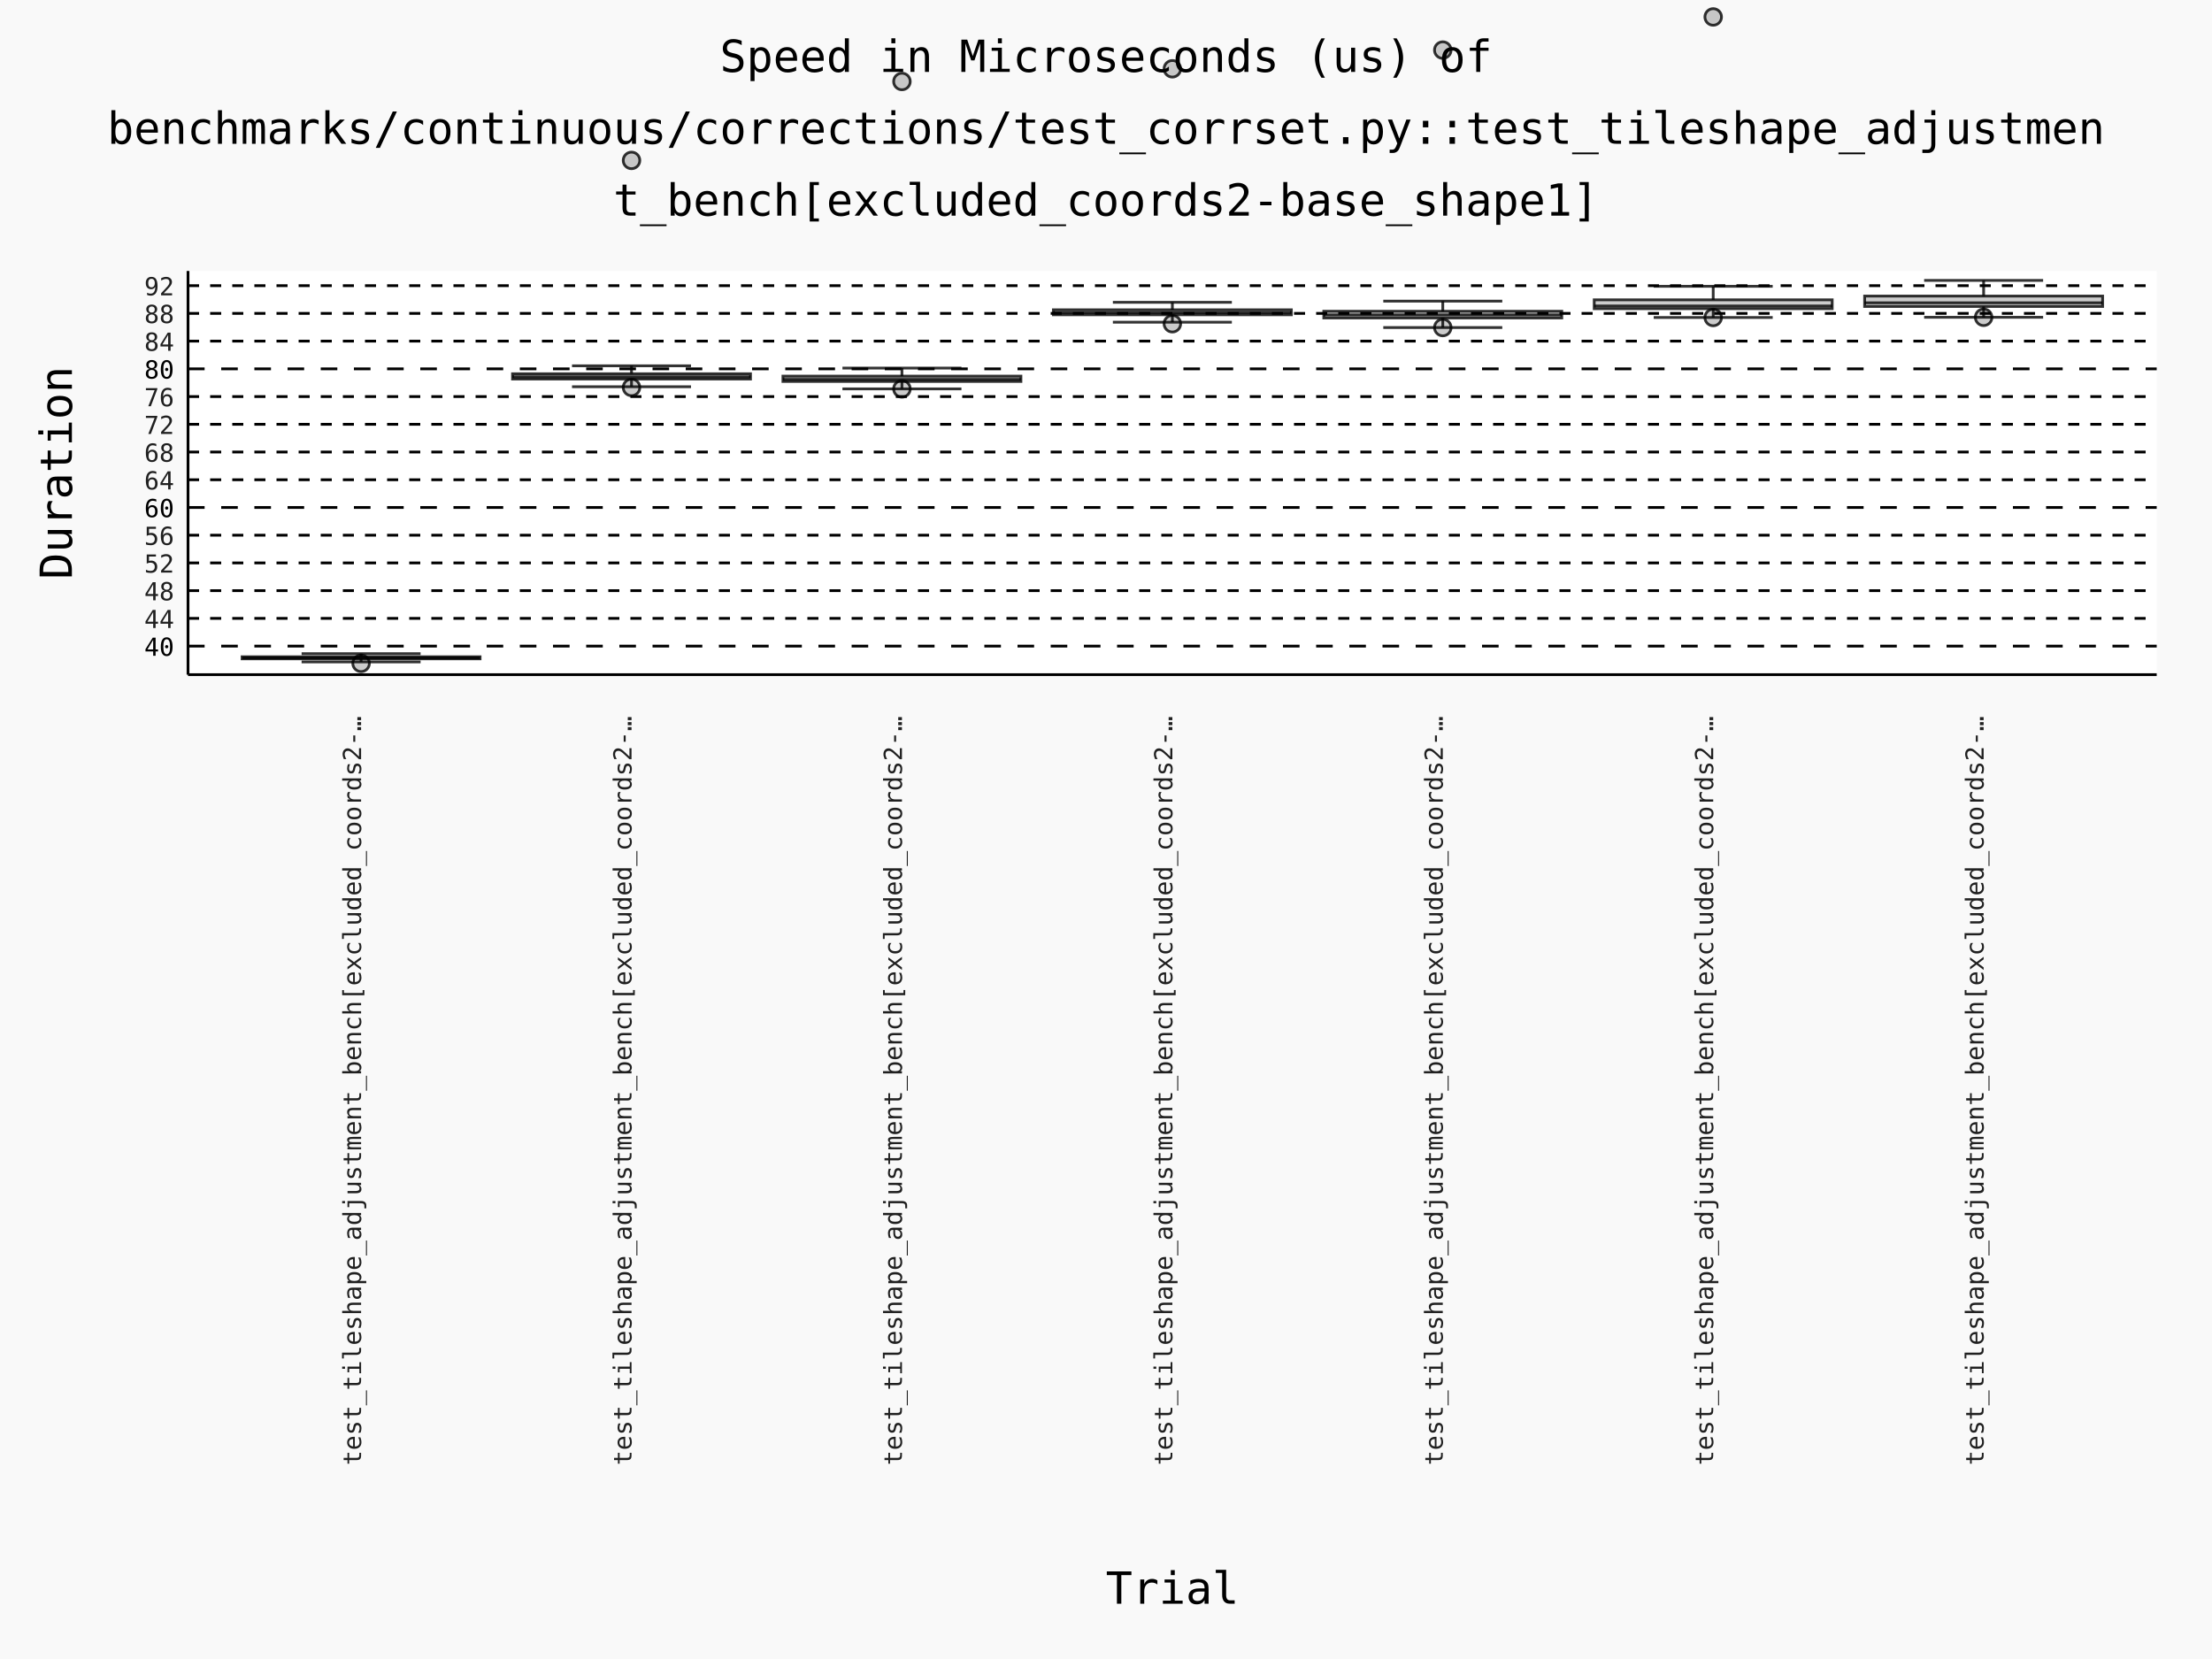
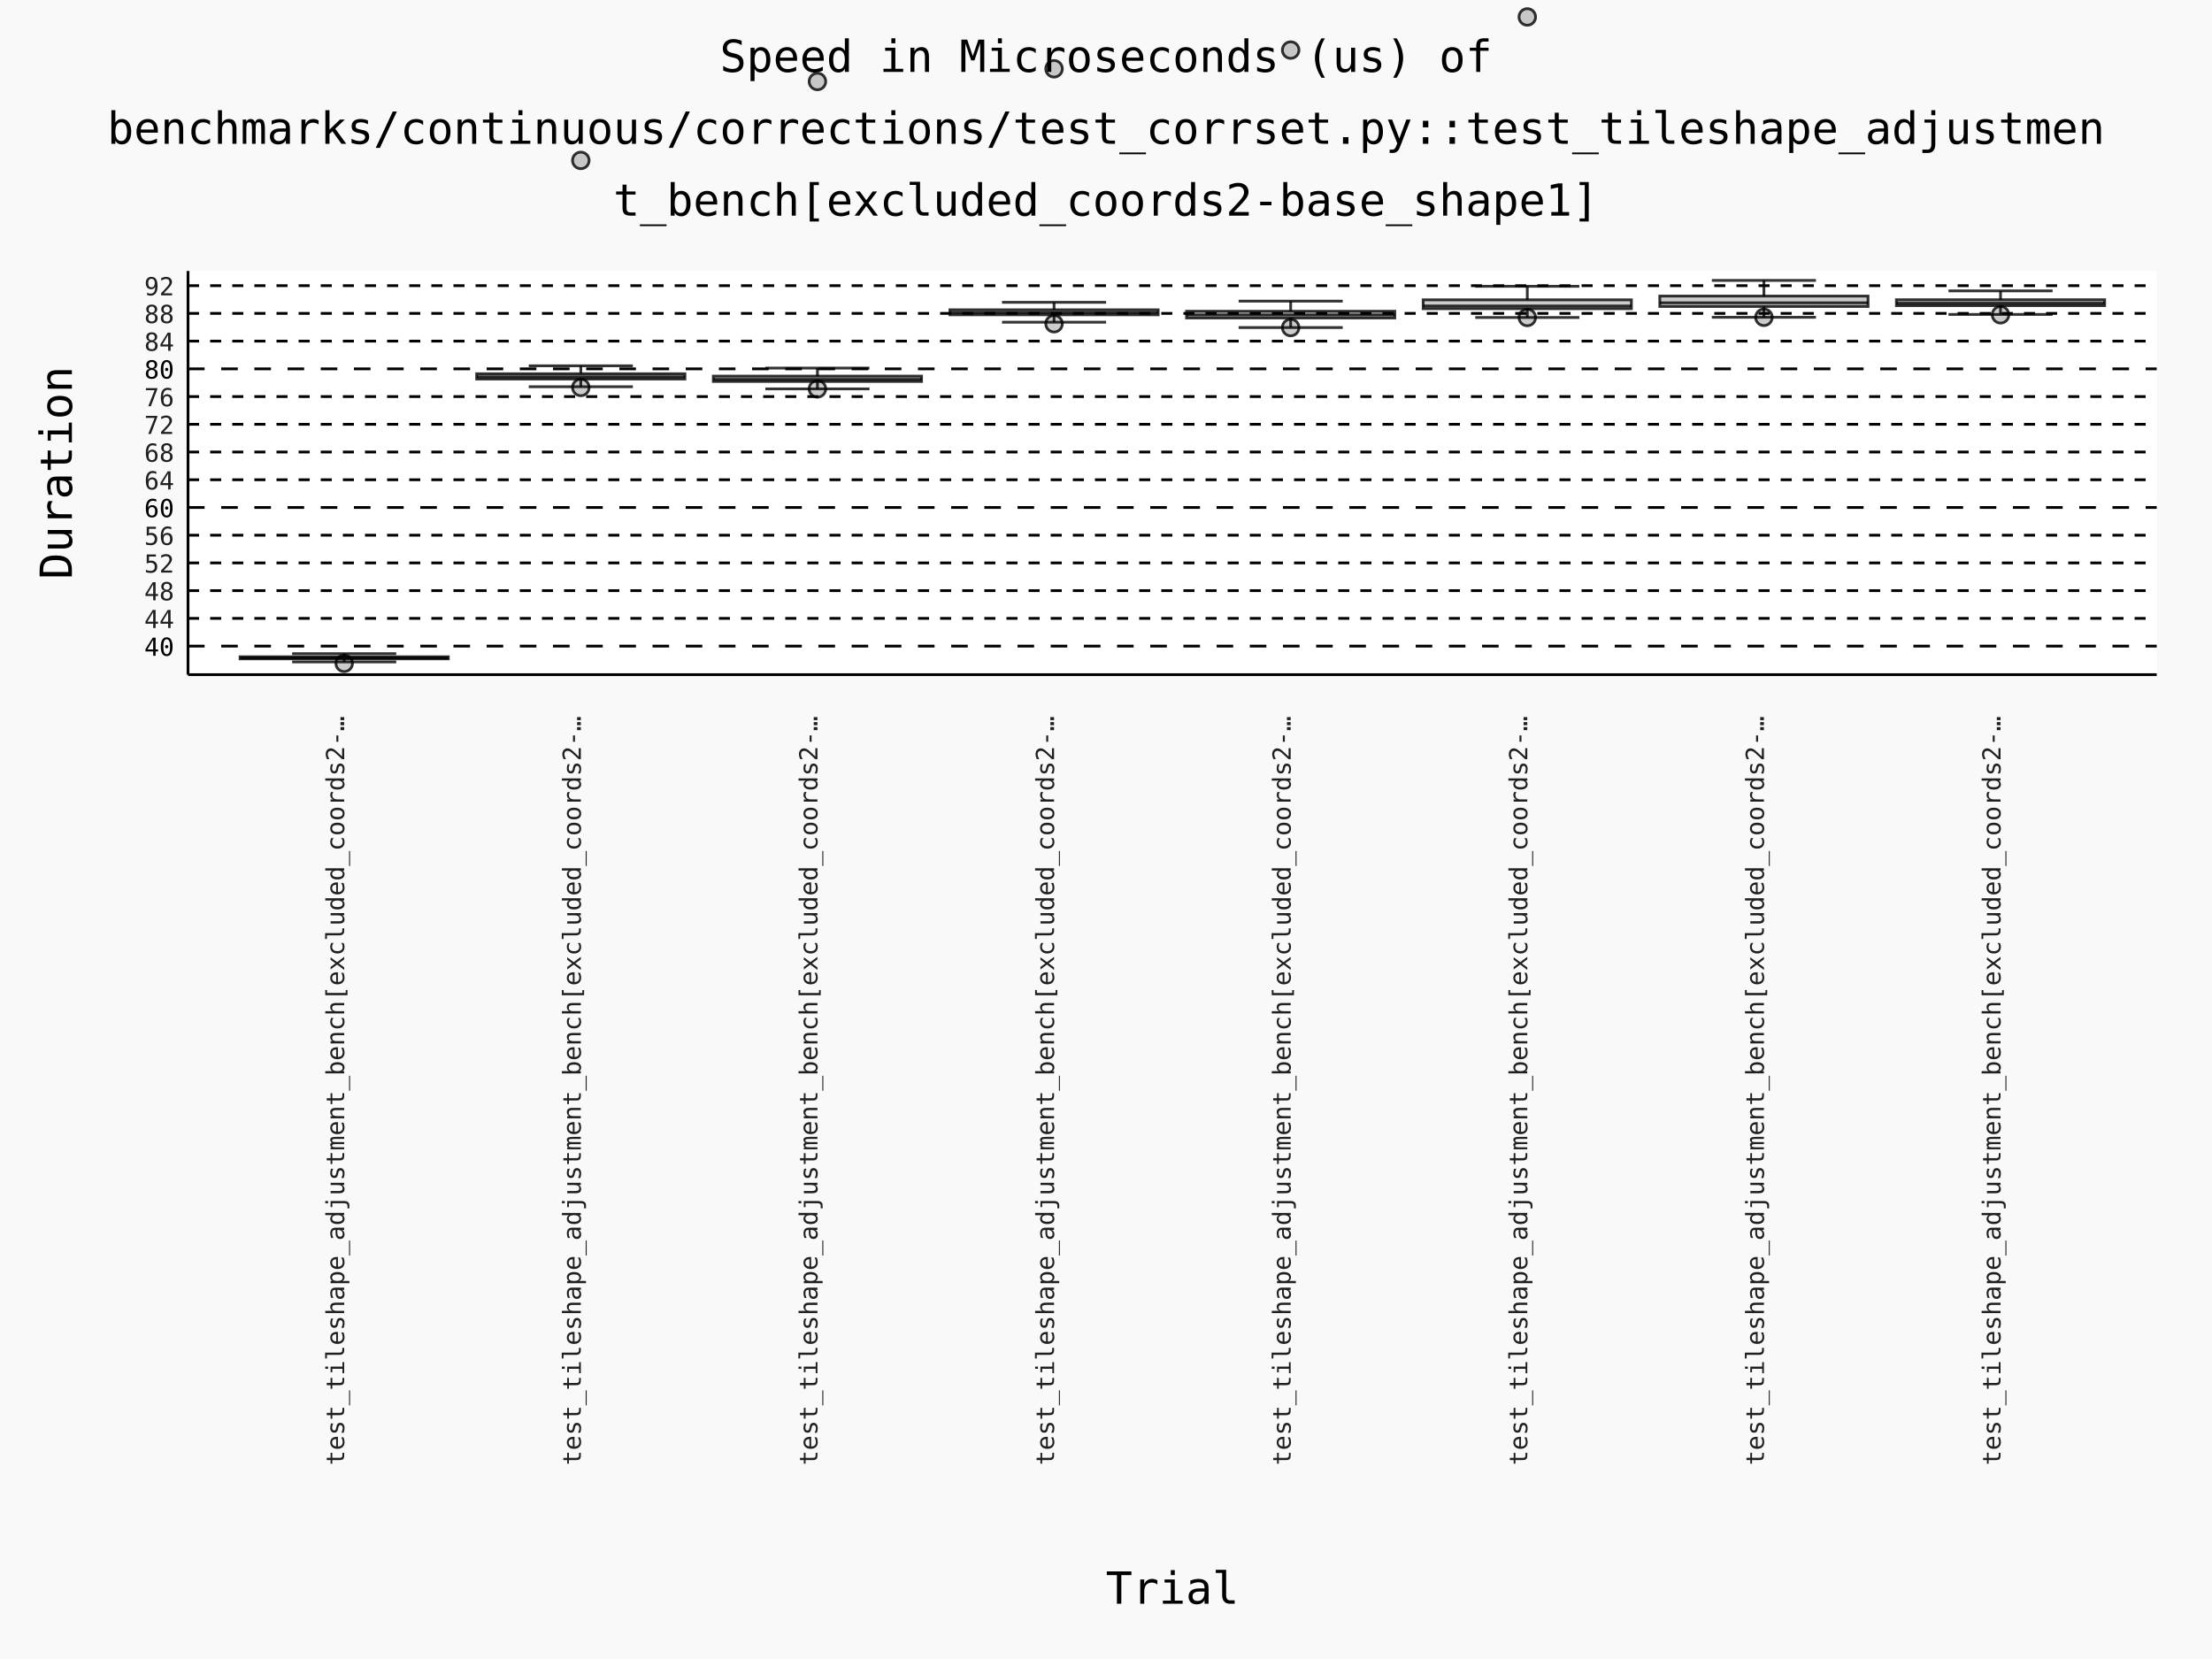
- <svg xmlns="http://www.w3.org/2000/svg" id="chart-3b371f85-c760-40ff-99dd-be6cdae62670" class="pygal-chart" viewBox="0 0 800 600">
+ <svg xmlns="http://www.w3.org/2000/svg" id="chart-1f2f9e04-9d34-432e-8320-95a75b7144f6" class="pygal-chart" viewBox="0 0 800 600">
  <defs>
-     <style type="text/css">#chart-3b371f85-c760-40ff-99dd-be6cdae62670{-webkit-user-select:none;-webkit-font-smoothing:antialiased;font-family:Consolas,"Deja Vu Sans Mono","Bitstream Vera Sans Mono","Courier New",monospace}#chart-3b371f85-c760-40ff-99dd-be6cdae62670 .title{font-family:Consolas,"Deja Vu Sans Mono","Bitstream Vera Sans Mono","Courier New",monospace;font-size:16px}#chart-3b371f85-c760-40ff-99dd-be6cdae62670 .legends .legend text{font-family:Consolas,"Deja Vu Sans Mono","Bitstream Vera Sans Mono","Courier New",monospace;font-size:14px}#chart-3b371f85-c760-40ff-99dd-be6cdae62670 .axis text{font-family:Consolas,"Deja Vu Sans Mono","Bitstream Vera Sans Mono","Courier New",monospace;font-size:10px}#chart-3b371f85-c760-40ff-99dd-be6cdae62670 .axis text.major{font-family:Consolas,"Deja Vu Sans Mono","Bitstream Vera Sans Mono","Courier New",monospace;font-size:10px}#chart-3b371f85-c760-40ff-99dd-be6cdae62670 .text-overlay text.value{font-family:Consolas,"Deja Vu Sans Mono","Bitstream Vera Sans Mono","Courier New",monospace;font-size:16px}#chart-3b371f85-c760-40ff-99dd-be6cdae62670 .text-overlay text.label{font-family:Consolas,"Deja Vu Sans Mono","Bitstream Vera Sans Mono","Courier New",monospace;font-size:10px}#chart-3b371f85-c760-40ff-99dd-be6cdae62670 .tooltip{font-family:Consolas,"Deja Vu Sans Mono","Bitstream Vera Sans Mono","Courier New",monospace;font-size:14px}#chart-3b371f85-c760-40ff-99dd-be6cdae62670 text.no_data{font-family:Consolas,"Deja Vu Sans Mono","Bitstream Vera Sans Mono","Courier New",monospace;font-size:64px}
- #chart-3b371f85-c760-40ff-99dd-be6cdae62670{background-color:rgba(249,249,249,1)}#chart-3b371f85-c760-40ff-99dd-be6cdae62670 path,#chart-3b371f85-c760-40ff-99dd-be6cdae62670 line,#chart-3b371f85-c760-40ff-99dd-be6cdae62670 rect,#chart-3b371f85-c760-40ff-99dd-be6cdae62670 circle{-webkit-transition:150ms;-moz-transition:150ms;transition:150ms}#chart-3b371f85-c760-40ff-99dd-be6cdae62670 .graph &gt; .background{fill:rgba(249,249,249,1)}#chart-3b371f85-c760-40ff-99dd-be6cdae62670 .plot &gt; .background{fill:rgba(255,255,255,1)}#chart-3b371f85-c760-40ff-99dd-be6cdae62670 .graph{fill:rgba(0,0,0,.87)}#chart-3b371f85-c760-40ff-99dd-be6cdae62670 text.no_data{fill:rgba(0,0,0,1)}#chart-3b371f85-c760-40ff-99dd-be6cdae62670 .title{fill:rgba(0,0,0,1)}#chart-3b371f85-c760-40ff-99dd-be6cdae62670 .legends .legend text{fill:rgba(0,0,0,.87)}#chart-3b371f85-c760-40ff-99dd-be6cdae62670 .legends .legend:hover text{fill:rgba(0,0,0,1)}#chart-3b371f85-c760-40ff-99dd-be6cdae62670 .axis .line{stroke:rgba(0,0,0,1)}#chart-3b371f85-c760-40ff-99dd-be6cdae62670 .axis .guide.line{stroke:rgba(0,0,0,.54)}#chart-3b371f85-c760-40ff-99dd-be6cdae62670 .axis .major.line{stroke:rgba(0,0,0,.87)}#chart-3b371f85-c760-40ff-99dd-be6cdae62670 .axis text.major{fill:rgba(0,0,0,1)}#chart-3b371f85-c760-40ff-99dd-be6cdae62670 .axis.y .guides:hover .guide.line,#chart-3b371f85-c760-40ff-99dd-be6cdae62670 .line-graph .axis.x .guides:hover .guide.line,#chart-3b371f85-c760-40ff-99dd-be6cdae62670 .stackedline-graph .axis.x .guides:hover .guide.line,#chart-3b371f85-c760-40ff-99dd-be6cdae62670 .xy-graph .axis.x .guides:hover .guide.line{stroke:rgba(0,0,0,1)}#chart-3b371f85-c760-40ff-99dd-be6cdae62670 .axis .guides:hover text{fill:rgba(0,0,0,1)}#chart-3b371f85-c760-40ff-99dd-be6cdae62670 .reactive{fill-opacity:.7;stroke-opacity:.8;stroke-width:1}#chart-3b371f85-c760-40ff-99dd-be6cdae62670 .ci{stroke:rgba(0,0,0,.87)}#chart-3b371f85-c760-40ff-99dd-be6cdae62670 .reactive.active,#chart-3b371f85-c760-40ff-99dd-be6cdae62670 .active .reactive{fill-opacity:.8;stroke-opacity:.9;stroke-width:4}#chart-3b371f85-c760-40ff-99dd-be6cdae62670 .ci .reactive.active{stroke-width:1.5}#chart-3b371f85-c760-40ff-99dd-be6cdae62670 .series text{fill:rgba(0,0,0,1)}#chart-3b371f85-c760-40ff-99dd-be6cdae62670 .tooltip rect{fill:rgba(255,255,255,1);stroke:rgba(0,0,0,1);-webkit-transition:opacity 150ms;-moz-transition:opacity 150ms;transition:opacity 150ms}#chart-3b371f85-c760-40ff-99dd-be6cdae62670 .tooltip .label{fill:rgba(0,0,0,.87)}#chart-3b371f85-c760-40ff-99dd-be6cdae62670 .tooltip .label{fill:rgba(0,0,0,.87)}#chart-3b371f85-c760-40ff-99dd-be6cdae62670 .tooltip .legend{font-size:.8em;fill:rgba(0,0,0,.54)}#chart-3b371f85-c760-40ff-99dd-be6cdae62670 .tooltip .x_label{font-size:.6em;fill:rgba(0,0,0,1)}#chart-3b371f85-c760-40ff-99dd-be6cdae62670 .tooltip .xlink{font-size:.5em;text-decoration:underline}#chart-3b371f85-c760-40ff-99dd-be6cdae62670 .tooltip .value{font-size:1.5em}#chart-3b371f85-c760-40ff-99dd-be6cdae62670 .bound{font-size:.5em}#chart-3b371f85-c760-40ff-99dd-be6cdae62670 .max-value{font-size:.75em;fill:rgba(0,0,0,.54)}#chart-3b371f85-c760-40ff-99dd-be6cdae62670 .map-element{fill:rgba(255,255,255,1);stroke:rgba(0,0,0,.54) !important}#chart-3b371f85-c760-40ff-99dd-be6cdae62670 .map-element .reactive{fill-opacity:inherit;stroke-opacity:inherit}#chart-3b371f85-c760-40ff-99dd-be6cdae62670 .color-0,#chart-3b371f85-c760-40ff-99dd-be6cdae62670 .color-0 a:visited{stroke:#000000;fill:#000000}#chart-3b371f85-c760-40ff-99dd-be6cdae62670 .color-1,#chart-3b371f85-c760-40ff-99dd-be6cdae62670 .color-1 a:visited{stroke:#000000;fill:#000000}#chart-3b371f85-c760-40ff-99dd-be6cdae62670 .color-2,#chart-3b371f85-c760-40ff-99dd-be6cdae62670 .color-2 a:visited{stroke:#000000;fill:#000000}#chart-3b371f85-c760-40ff-99dd-be6cdae62670 .color-3,#chart-3b371f85-c760-40ff-99dd-be6cdae62670 .color-3 a:visited{stroke:#000000;fill:#000000}#chart-3b371f85-c760-40ff-99dd-be6cdae62670 .color-4,#chart-3b371f85-c760-40ff-99dd-be6cdae62670 .color-4 a:visited{stroke:#000000;fill:#000000}#chart-3b371f85-c760-40ff-99dd-be6cdae62670 .color-5,#chart-3b371f85-c760-40ff-99dd-be6cdae62670 .color-5 a:visited{stroke:#000000;fill:#000000}#chart-3b371f85-c760-40ff-99dd-be6cdae62670 .color-6,#chart-3b371f85-c760-40ff-99dd-be6cdae62670 .color-6 a:visited{stroke:#000000;fill:#000000}#chart-3b371f85-c760-40ff-99dd-be6cdae62670 .text-overlay .color-0 text{fill:white}#chart-3b371f85-c760-40ff-99dd-be6cdae62670 .text-overlay .color-1 text{fill:white}#chart-3b371f85-c760-40ff-99dd-be6cdae62670 .text-overlay .color-2 text{fill:white}#chart-3b371f85-c760-40ff-99dd-be6cdae62670 .text-overlay .color-3 text{fill:white}#chart-3b371f85-c760-40ff-99dd-be6cdae62670 .text-overlay .color-4 text{fill:white}#chart-3b371f85-c760-40ff-99dd-be6cdae62670 .text-overlay .color-5 text{fill:white}#chart-3b371f85-c760-40ff-99dd-be6cdae62670 .text-overlay .color-6 text{fill:white}
- #chart-3b371f85-c760-40ff-99dd-be6cdae62670 text.no_data{text-anchor:middle}#chart-3b371f85-c760-40ff-99dd-be6cdae62670 .guide.line{fill:none}#chart-3b371f85-c760-40ff-99dd-be6cdae62670 .centered{text-anchor:middle}#chart-3b371f85-c760-40ff-99dd-be6cdae62670 .title{text-anchor:middle}#chart-3b371f85-c760-40ff-99dd-be6cdae62670 .legends .legend text{fill-opacity:1}#chart-3b371f85-c760-40ff-99dd-be6cdae62670 .axis.x text{text-anchor:middle}#chart-3b371f85-c760-40ff-99dd-be6cdae62670 .axis.x:not(.web) text[transform]{text-anchor:start}#chart-3b371f85-c760-40ff-99dd-be6cdae62670 .axis.x:not(.web) text[transform].backwards{text-anchor:end}#chart-3b371f85-c760-40ff-99dd-be6cdae62670 .axis.y text{text-anchor:end}#chart-3b371f85-c760-40ff-99dd-be6cdae62670 .axis.y text[transform].backwards{text-anchor:start}#chart-3b371f85-c760-40ff-99dd-be6cdae62670 .axis.y2 text{text-anchor:start}#chart-3b371f85-c760-40ff-99dd-be6cdae62670 .axis.y2 text[transform].backwards{text-anchor:end}#chart-3b371f85-c760-40ff-99dd-be6cdae62670 .axis .guide.line{stroke-dasharray:4,4;stroke:black}#chart-3b371f85-c760-40ff-99dd-be6cdae62670 .axis .major.guide.line{stroke-dasharray:6,6;stroke:black}#chart-3b371f85-c760-40ff-99dd-be6cdae62670 .horizontal .axis.y .guide.line,#chart-3b371f85-c760-40ff-99dd-be6cdae62670 .horizontal .axis.y2 .guide.line,#chart-3b371f85-c760-40ff-99dd-be6cdae62670 .vertical .axis.x .guide.line{opacity:0}#chart-3b371f85-c760-40ff-99dd-be6cdae62670 .horizontal .axis.always_show .guide.line,#chart-3b371f85-c760-40ff-99dd-be6cdae62670 .vertical .axis.always_show .guide.line{opacity:1 !important}#chart-3b371f85-c760-40ff-99dd-be6cdae62670 .axis.y .guides:hover .guide.line,#chart-3b371f85-c760-40ff-99dd-be6cdae62670 .axis.y2 .guides:hover .guide.line,#chart-3b371f85-c760-40ff-99dd-be6cdae62670 .axis.x .guides:hover .guide.line{opacity:1}#chart-3b371f85-c760-40ff-99dd-be6cdae62670 .axis .guides:hover text{opacity:1}#chart-3b371f85-c760-40ff-99dd-be6cdae62670 .nofill{fill:none}#chart-3b371f85-c760-40ff-99dd-be6cdae62670 .subtle-fill{fill-opacity:.2}#chart-3b371f85-c760-40ff-99dd-be6cdae62670 .dot{stroke-width:1px;fill-opacity:1;stroke-opacity:1}#chart-3b371f85-c760-40ff-99dd-be6cdae62670 .dot.active{stroke-width:5px}#chart-3b371f85-c760-40ff-99dd-be6cdae62670 .dot.negative{fill:transparent}#chart-3b371f85-c760-40ff-99dd-be6cdae62670 text,#chart-3b371f85-c760-40ff-99dd-be6cdae62670 tspan{stroke:none !important}#chart-3b371f85-c760-40ff-99dd-be6cdae62670 .series text.active{opacity:1}#chart-3b371f85-c760-40ff-99dd-be6cdae62670 .tooltip rect{fill-opacity:.95;stroke-width:.5}#chart-3b371f85-c760-40ff-99dd-be6cdae62670 .tooltip text{fill-opacity:1}#chart-3b371f85-c760-40ff-99dd-be6cdae62670 .showable{visibility:hidden}#chart-3b371f85-c760-40ff-99dd-be6cdae62670 .showable.shown{visibility:visible}#chart-3b371f85-c760-40ff-99dd-be6cdae62670 .gauge-background{fill:rgba(229,229,229,1);stroke:none}#chart-3b371f85-c760-40ff-99dd-be6cdae62670 .bg-lines{stroke:rgba(249,249,249,1);stroke-width:2px}
+     <style type="text/css">#chart-1f2f9e04-9d34-432e-8320-95a75b7144f6{-webkit-user-select:none;-webkit-font-smoothing:antialiased;font-family:Consolas,"Deja Vu Sans Mono","Bitstream Vera Sans Mono","Courier New",monospace}#chart-1f2f9e04-9d34-432e-8320-95a75b7144f6 .title{font-family:Consolas,"Deja Vu Sans Mono","Bitstream Vera Sans Mono","Courier New",monospace;font-size:16px}#chart-1f2f9e04-9d34-432e-8320-95a75b7144f6 .legends .legend text{font-family:Consolas,"Deja Vu Sans Mono","Bitstream Vera Sans Mono","Courier New",monospace;font-size:14px}#chart-1f2f9e04-9d34-432e-8320-95a75b7144f6 .axis text{font-family:Consolas,"Deja Vu Sans Mono","Bitstream Vera Sans Mono","Courier New",monospace;font-size:10px}#chart-1f2f9e04-9d34-432e-8320-95a75b7144f6 .axis text.major{font-family:Consolas,"Deja Vu Sans Mono","Bitstream Vera Sans Mono","Courier New",monospace;font-size:10px}#chart-1f2f9e04-9d34-432e-8320-95a75b7144f6 .text-overlay text.value{font-family:Consolas,"Deja Vu Sans Mono","Bitstream Vera Sans Mono","Courier New",monospace;font-size:16px}#chart-1f2f9e04-9d34-432e-8320-95a75b7144f6 .text-overlay text.label{font-family:Consolas,"Deja Vu Sans Mono","Bitstream Vera Sans Mono","Courier New",monospace;font-size:10px}#chart-1f2f9e04-9d34-432e-8320-95a75b7144f6 .tooltip{font-family:Consolas,"Deja Vu Sans Mono","Bitstream Vera Sans Mono","Courier New",monospace;font-size:14px}#chart-1f2f9e04-9d34-432e-8320-95a75b7144f6 text.no_data{font-family:Consolas,"Deja Vu Sans Mono","Bitstream Vera Sans Mono","Courier New",monospace;font-size:64px}
+ #chart-1f2f9e04-9d34-432e-8320-95a75b7144f6{background-color:rgba(249,249,249,1)}#chart-1f2f9e04-9d34-432e-8320-95a75b7144f6 path,#chart-1f2f9e04-9d34-432e-8320-95a75b7144f6 line,#chart-1f2f9e04-9d34-432e-8320-95a75b7144f6 rect,#chart-1f2f9e04-9d34-432e-8320-95a75b7144f6 circle{-webkit-transition:150ms;-moz-transition:150ms;transition:150ms}#chart-1f2f9e04-9d34-432e-8320-95a75b7144f6 .graph &gt; .background{fill:rgba(249,249,249,1)}#chart-1f2f9e04-9d34-432e-8320-95a75b7144f6 .plot &gt; .background{fill:rgba(255,255,255,1)}#chart-1f2f9e04-9d34-432e-8320-95a75b7144f6 .graph{fill:rgba(0,0,0,.87)}#chart-1f2f9e04-9d34-432e-8320-95a75b7144f6 text.no_data{fill:rgba(0,0,0,1)}#chart-1f2f9e04-9d34-432e-8320-95a75b7144f6 .title{fill:rgba(0,0,0,1)}#chart-1f2f9e04-9d34-432e-8320-95a75b7144f6 .legends .legend text{fill:rgba(0,0,0,.87)}#chart-1f2f9e04-9d34-432e-8320-95a75b7144f6 .legends .legend:hover text{fill:rgba(0,0,0,1)}#chart-1f2f9e04-9d34-432e-8320-95a75b7144f6 .axis .line{stroke:rgba(0,0,0,1)}#chart-1f2f9e04-9d34-432e-8320-95a75b7144f6 .axis .guide.line{stroke:rgba(0,0,0,.54)}#chart-1f2f9e04-9d34-432e-8320-95a75b7144f6 .axis .major.line{stroke:rgba(0,0,0,.87)}#chart-1f2f9e04-9d34-432e-8320-95a75b7144f6 .axis text.major{fill:rgba(0,0,0,1)}#chart-1f2f9e04-9d34-432e-8320-95a75b7144f6 .axis.y .guides:hover .guide.line,#chart-1f2f9e04-9d34-432e-8320-95a75b7144f6 .line-graph .axis.x .guides:hover .guide.line,#chart-1f2f9e04-9d34-432e-8320-95a75b7144f6 .stackedline-graph .axis.x .guides:hover .guide.line,#chart-1f2f9e04-9d34-432e-8320-95a75b7144f6 .xy-graph .axis.x .guides:hover .guide.line{stroke:rgba(0,0,0,1)}#chart-1f2f9e04-9d34-432e-8320-95a75b7144f6 .axis .guides:hover text{fill:rgba(0,0,0,1)}#chart-1f2f9e04-9d34-432e-8320-95a75b7144f6 .reactive{fill-opacity:.7;stroke-opacity:.8;stroke-width:1}#chart-1f2f9e04-9d34-432e-8320-95a75b7144f6 .ci{stroke:rgba(0,0,0,.87)}#chart-1f2f9e04-9d34-432e-8320-95a75b7144f6 .reactive.active,#chart-1f2f9e04-9d34-432e-8320-95a75b7144f6 .active .reactive{fill-opacity:.8;stroke-opacity:.9;stroke-width:4}#chart-1f2f9e04-9d34-432e-8320-95a75b7144f6 .ci .reactive.active{stroke-width:1.5}#chart-1f2f9e04-9d34-432e-8320-95a75b7144f6 .series text{fill:rgba(0,0,0,1)}#chart-1f2f9e04-9d34-432e-8320-95a75b7144f6 .tooltip rect{fill:rgba(255,255,255,1);stroke:rgba(0,0,0,1);-webkit-transition:opacity 150ms;-moz-transition:opacity 150ms;transition:opacity 150ms}#chart-1f2f9e04-9d34-432e-8320-95a75b7144f6 .tooltip .label{fill:rgba(0,0,0,.87)}#chart-1f2f9e04-9d34-432e-8320-95a75b7144f6 .tooltip .label{fill:rgba(0,0,0,.87)}#chart-1f2f9e04-9d34-432e-8320-95a75b7144f6 .tooltip .legend{font-size:.8em;fill:rgba(0,0,0,.54)}#chart-1f2f9e04-9d34-432e-8320-95a75b7144f6 .tooltip .x_label{font-size:.6em;fill:rgba(0,0,0,1)}#chart-1f2f9e04-9d34-432e-8320-95a75b7144f6 .tooltip .xlink{font-size:.5em;text-decoration:underline}#chart-1f2f9e04-9d34-432e-8320-95a75b7144f6 .tooltip .value{font-size:1.5em}#chart-1f2f9e04-9d34-432e-8320-95a75b7144f6 .bound{font-size:.5em}#chart-1f2f9e04-9d34-432e-8320-95a75b7144f6 .max-value{font-size:.75em;fill:rgba(0,0,0,.54)}#chart-1f2f9e04-9d34-432e-8320-95a75b7144f6 .map-element{fill:rgba(255,255,255,1);stroke:rgba(0,0,0,.54) !important}#chart-1f2f9e04-9d34-432e-8320-95a75b7144f6 .map-element .reactive{fill-opacity:inherit;stroke-opacity:inherit}#chart-1f2f9e04-9d34-432e-8320-95a75b7144f6 .color-0,#chart-1f2f9e04-9d34-432e-8320-95a75b7144f6 .color-0 a:visited{stroke:#000000;fill:#000000}#chart-1f2f9e04-9d34-432e-8320-95a75b7144f6 .color-1,#chart-1f2f9e04-9d34-432e-8320-95a75b7144f6 .color-1 a:visited{stroke:#000000;fill:#000000}#chart-1f2f9e04-9d34-432e-8320-95a75b7144f6 .color-2,#chart-1f2f9e04-9d34-432e-8320-95a75b7144f6 .color-2 a:visited{stroke:#000000;fill:#000000}#chart-1f2f9e04-9d34-432e-8320-95a75b7144f6 .color-3,#chart-1f2f9e04-9d34-432e-8320-95a75b7144f6 .color-3 a:visited{stroke:#000000;fill:#000000}#chart-1f2f9e04-9d34-432e-8320-95a75b7144f6 .color-4,#chart-1f2f9e04-9d34-432e-8320-95a75b7144f6 .color-4 a:visited{stroke:#000000;fill:#000000}#chart-1f2f9e04-9d34-432e-8320-95a75b7144f6 .color-5,#chart-1f2f9e04-9d34-432e-8320-95a75b7144f6 .color-5 a:visited{stroke:#000000;fill:#000000}#chart-1f2f9e04-9d34-432e-8320-95a75b7144f6 .color-6,#chart-1f2f9e04-9d34-432e-8320-95a75b7144f6 .color-6 a:visited{stroke:#000000;fill:#000000}#chart-1f2f9e04-9d34-432e-8320-95a75b7144f6 .color-7,#chart-1f2f9e04-9d34-432e-8320-95a75b7144f6 .color-7 a:visited{stroke:#000000;fill:#000000}#chart-1f2f9e04-9d34-432e-8320-95a75b7144f6 .text-overlay .color-0 text{fill:white}#chart-1f2f9e04-9d34-432e-8320-95a75b7144f6 .text-overlay .color-1 text{fill:white}#chart-1f2f9e04-9d34-432e-8320-95a75b7144f6 .text-overlay .color-2 text{fill:white}#chart-1f2f9e04-9d34-432e-8320-95a75b7144f6 .text-overlay .color-3 text{fill:white}#chart-1f2f9e04-9d34-432e-8320-95a75b7144f6 .text-overlay .color-4 text{fill:white}#chart-1f2f9e04-9d34-432e-8320-95a75b7144f6 .text-overlay .color-5 text{fill:white}#chart-1f2f9e04-9d34-432e-8320-95a75b7144f6 .text-overlay .color-6 text{fill:white}#chart-1f2f9e04-9d34-432e-8320-95a75b7144f6 .text-overlay .color-7 text{fill:white}
+ #chart-1f2f9e04-9d34-432e-8320-95a75b7144f6 text.no_data{text-anchor:middle}#chart-1f2f9e04-9d34-432e-8320-95a75b7144f6 .guide.line{fill:none}#chart-1f2f9e04-9d34-432e-8320-95a75b7144f6 .centered{text-anchor:middle}#chart-1f2f9e04-9d34-432e-8320-95a75b7144f6 .title{text-anchor:middle}#chart-1f2f9e04-9d34-432e-8320-95a75b7144f6 .legends .legend text{fill-opacity:1}#chart-1f2f9e04-9d34-432e-8320-95a75b7144f6 .axis.x text{text-anchor:middle}#chart-1f2f9e04-9d34-432e-8320-95a75b7144f6 .axis.x:not(.web) text[transform]{text-anchor:start}#chart-1f2f9e04-9d34-432e-8320-95a75b7144f6 .axis.x:not(.web) text[transform].backwards{text-anchor:end}#chart-1f2f9e04-9d34-432e-8320-95a75b7144f6 .axis.y text{text-anchor:end}#chart-1f2f9e04-9d34-432e-8320-95a75b7144f6 .axis.y text[transform].backwards{text-anchor:start}#chart-1f2f9e04-9d34-432e-8320-95a75b7144f6 .axis.y2 text{text-anchor:start}#chart-1f2f9e04-9d34-432e-8320-95a75b7144f6 .axis.y2 text[transform].backwards{text-anchor:end}#chart-1f2f9e04-9d34-432e-8320-95a75b7144f6 .axis .guide.line{stroke-dasharray:4,4;stroke:black}#chart-1f2f9e04-9d34-432e-8320-95a75b7144f6 .axis .major.guide.line{stroke-dasharray:6,6;stroke:black}#chart-1f2f9e04-9d34-432e-8320-95a75b7144f6 .horizontal .axis.y .guide.line,#chart-1f2f9e04-9d34-432e-8320-95a75b7144f6 .horizontal .axis.y2 .guide.line,#chart-1f2f9e04-9d34-432e-8320-95a75b7144f6 .vertical .axis.x .guide.line{opacity:0}#chart-1f2f9e04-9d34-432e-8320-95a75b7144f6 .horizontal .axis.always_show .guide.line,#chart-1f2f9e04-9d34-432e-8320-95a75b7144f6 .vertical .axis.always_show .guide.line{opacity:1 !important}#chart-1f2f9e04-9d34-432e-8320-95a75b7144f6 .axis.y .guides:hover .guide.line,#chart-1f2f9e04-9d34-432e-8320-95a75b7144f6 .axis.y2 .guides:hover .guide.line,#chart-1f2f9e04-9d34-432e-8320-95a75b7144f6 .axis.x .guides:hover .guide.line{opacity:1}#chart-1f2f9e04-9d34-432e-8320-95a75b7144f6 .axis .guides:hover text{opacity:1}#chart-1f2f9e04-9d34-432e-8320-95a75b7144f6 .nofill{fill:none}#chart-1f2f9e04-9d34-432e-8320-95a75b7144f6 .subtle-fill{fill-opacity:.2}#chart-1f2f9e04-9d34-432e-8320-95a75b7144f6 .dot{stroke-width:1px;fill-opacity:1;stroke-opacity:1}#chart-1f2f9e04-9d34-432e-8320-95a75b7144f6 .dot.active{stroke-width:5px}#chart-1f2f9e04-9d34-432e-8320-95a75b7144f6 .dot.negative{fill:transparent}#chart-1f2f9e04-9d34-432e-8320-95a75b7144f6 text,#chart-1f2f9e04-9d34-432e-8320-95a75b7144f6 tspan{stroke:none !important}#chart-1f2f9e04-9d34-432e-8320-95a75b7144f6 .series text.active{opacity:1}#chart-1f2f9e04-9d34-432e-8320-95a75b7144f6 .tooltip rect{fill-opacity:.95;stroke-width:.5}#chart-1f2f9e04-9d34-432e-8320-95a75b7144f6 .tooltip text{fill-opacity:1}#chart-1f2f9e04-9d34-432e-8320-95a75b7144f6 .showable{visibility:hidden}#chart-1f2f9e04-9d34-432e-8320-95a75b7144f6 .showable.shown{visibility:visible}#chart-1f2f9e04-9d34-432e-8320-95a75b7144f6 .gauge-background{fill:rgba(229,229,229,1);stroke:none}#chart-1f2f9e04-9d34-432e-8320-95a75b7144f6 .bg-lines{stroke:rgba(249,249,249,1);stroke-width:2px}
.tooltip .value{font-size:1em !important}.axis text{font-size:9px !important}</style>
  </defs>
  <g class="graph custombox-graph vertical">
    <rect x="0" y="0" width="800" height="600" class="background" />
    <g transform="translate(68, 98)" class="plot">
      <rect x="0" y="0" width="712.0" height="146.0" class="background" />
      <g class="axis y always_show">
        <path d="M0 146 h712" class="line" />
        <g class="guides">
          <path d="M0 135.672 h712" class="major guide line" />
          <text x="-5" y="139.172" class="major">40</text>
        </g>
        <g class="guides">
          <path d="M0 125.644 h712" class="guide line" />
          <text x="-5" y="129.144" class="">44</text>
        </g>
        <g class="guides">
          <path d="M0 115.617 h712" class="guide line" />
          <text x="-5" y="119.117" class="">48</text>
        </g>
        <g class="guides">
          <path d="M0 105.589 h712" class="guide line" />
          <text x="-5" y="109.089" class="">52</text>
        </g>
        <g class="guides">
          <path d="M0 95.562 h712" class="guide line" />
          <text x="-5" y="99.062" class="">56</text>
        </g>
        <g class="guides">
          <path d="M0 85.534 h712" class="major guide line" />
          <text x="-5" y="89.034" class="major">60</text>
        </g>
        <g class="guides">
          <path d="M0 75.507 h712" class="guide line" />
          <text x="-5" y="79.007" class="">64</text>
        </g>
        <g class="guides">
          <path d="M0 65.479 h712" class="guide line" />
          <text x="-5" y="68.979" class="">68</text>
        </g>
        <g class="guides">
          <path d="M0 55.452 h712" class="guide line" />
          <text x="-5" y="58.952" class="">72</text>
        </g>
        <g class="guides">
          <path d="M0 45.424 h712" class="guide line" />
          <text x="-5" y="48.924" class="">76</text>
        </g>
        <g class="guides">
          <path d="M0 35.397 h712" class="major guide line" />
          <text x="-5" y="38.897" class="major">80</text>
        </g>
        <g class="guides">
          <path d="M0 25.37 h712" class="guide line" />
          <text x="-5" y="28.87" class="">84</text>
        </g>
        <g class="guides">
          <path d="M0 15.342 h712" class="guide line" />
          <text x="-5" y="18.842" class="">88</text>
        </g>
        <g class="guides">
          <path d="M0 5.315 h712" class="guide line" />
          <text x="-5" y="8.815" class="">92</text>
        </g>
      </g>
      <g class="axis x">
        <path d="M0 0 v146" class="line" />
        <g class="guides">
-           <path d="M62.593 0 v146" class="guide line" />
-           <text x="62.593" y="161.0" class="backwards" transform="rotate(270 62.59341 161)">test_tileshape_adjustment_bench[excluded_coords2-…</text>
-         </g>
-         <g class="guides">
-           <path d="M160.396 0 v146" class="guide line" />
-           <text x="160.396" y="161.0" class="backwards" transform="rotate(270 160.3956 161)">test_tileshape_adjustment_bench[excluded_coords2-…</text>
-         </g>
-         <g class="guides">
-           <path d="M258.198 0 v146" class="guide line" />
-           <text x="258.198" y="161.0" class="backwards" transform="rotate(270 258.1978 161)">test_tileshape_adjustment_bench[excluded_coords2-…</text>
-         </g>
-         <g class="guides">
-           <path d="M356 0 v146" class="guide line" />
-           <text x="356.0" y="161.0" class="backwards" transform="rotate(270 356 161)">test_tileshape_adjustment_bench[excluded_coords2-…</text>
-         </g>
-         <g class="guides">
-           <path d="M453.802 0 v146" class="guide line" />
-           <text x="453.802" y="161.0" class="backwards" transform="rotate(270 453.8022 161)">test_tileshape_adjustment_bench[excluded_coords2-…</text>
-         </g>
-         <g class="guides">
-           <path d="M551.604 0 v146" class="guide line" />
-           <text x="551.604" y="161.0" class="backwards" transform="rotate(270 551.6044 161)">test_tileshape_adjustment_bench[excluded_coords2-…</text>
-         </g>
-         <g class="guides">
-           <path d="M649.407 0 v146" class="guide line" />
-           <text x="649.407" y="161.0" class="backwards" transform="rotate(270 649.4066 161)">test_tileshape_adjustment_bench[excluded_coords2-…</text>
+           <path d="M56.481 0 v146" class="guide line" />
+           <text x="56.481" y="161.0" class="backwards" transform="rotate(270 56.48077 161)">test_tileshape_adjustment_bench[excluded_coords2-…</text>
+         </g>
+         <g class="guides">
+           <path d="M142.058 0 v146" class="guide line" />
+           <text x="142.058" y="161.0" class="backwards" transform="rotate(270 142.0577 161)">test_tileshape_adjustment_bench[excluded_coords2-…</text>
+         </g>
+         <g class="guides">
+           <path d="M227.635 0 v146" class="guide line" />
+           <text x="227.635" y="161.0" class="backwards" transform="rotate(270 227.6346 161)">test_tileshape_adjustment_bench[excluded_coords2-…</text>
+         </g>
+         <g class="guides">
+           <path d="M313.212 0 v146" class="guide line" />
+           <text x="313.212" y="161.0" class="backwards" transform="rotate(270 313.2115 161)">test_tileshape_adjustment_bench[excluded_coords2-…</text>
+         </g>
+         <g class="guides">
+           <path d="M398.788 0 v146" class="guide line" />
+           <text x="398.788" y="161.0" class="backwards" transform="rotate(270 398.7885 161)">test_tileshape_adjustment_bench[excluded_coords2-…</text>
+         </g>
+         <g class="guides">
+           <path d="M484.365 0 v146" class="guide line" />
+           <text x="484.365" y="161.0" class="backwards" transform="rotate(270 484.3654 161)">test_tileshape_adjustment_bench[excluded_coords2-…</text>
+         </g>
+         <g class="guides">
+           <path d="M569.942 0 v146" class="guide line" />
+           <text x="569.942" y="161.0" class="backwards" transform="rotate(270 569.9423 161)">test_tileshape_adjustment_bench[excluded_coords2-…</text>
+         </g>
+         <g class="guides">
+           <path d="M655.519 0 v146" class="guide line" />
+           <text x="655.519" y="161.0" class="backwards" transform="rotate(270 655.5192 161)">test_tileshape_adjustment_bench[excluded_coords2-…</text>
        </g>
      </g>
      <g class="series serie-0 color-0">
        <g class="boxes">
          <g class="box">
-             <path stroke-width="3" d="M41.077 141.39 L84.11 141.39" class="reactive tooltip-trigger" />
-             <path stroke-width="3" d="M19.56 139.939 L105.626 139.939" class="reactive tooltip-trigger" />
-             <path stroke-width="3" d="M41.077 138.41 L84.11 138.41" class="reactive tooltip-trigger" />
-             <path stroke-width="2" d="M62.593 141.39 L62.593 140.274" class="reactive tooltip-trigger" />
-             <path stroke-width="2" d="M62.593 138.41 L62.593 139.529" class="reactive tooltip-trigger" />
-             <rect x="19.56" y="139.529" height="0.745" width="86.066" class="subtle-fill reactive tooltip-trigger" />
-             <circle cx="62.593" cy="141.899" r="3" class="subtle-fill reactive tooltip-trigger" />
-             <circle cx="62.593" cy="-2284.386" r="3" class="subtle-fill reactive tooltip-trigger" />
+             <path stroke-width="3" d="M37.654 141.39 L75.308 141.39" class="reactive tooltip-trigger" />
+             <path stroke-width="3" d="M18.827 139.939 L94.135 139.939" class="reactive tooltip-trigger" />
+             <path stroke-width="3" d="M37.654 138.41 L75.308 138.41" class="reactive tooltip-trigger" />
+             <path stroke-width="2" d="M56.481 141.39 L56.481 140.274" class="reactive tooltip-trigger" />
+             <path stroke-width="2" d="M56.481 138.41 L56.481 139.529" class="reactive tooltip-trigger" />
+             <rect x="18.827" y="139.529" height="0.745" width="75.308" class="subtle-fill reactive tooltip-trigger" />
+             <circle cx="56.481" cy="141.899" r="3" class="subtle-fill reactive tooltip-trigger" />
+             <circle cx="56.481" cy="-2284.386" r="3" class="subtle-fill reactive tooltip-trigger" />
          </g>
        </g>
      </g>
      <g class="series serie-1 color-1">
        <g class="boxes">
          <g class="box">
-             <path stroke-width="3" d="M138.879 41.867 L181.912 41.867" class="reactive tooltip-trigger" />
-             <path stroke-width="3" d="M117.363 38.282 L203.429 38.282" class="reactive tooltip-trigger" />
-             <path stroke-width="3" d="M138.879 34.299 L181.912 34.299" class="reactive tooltip-trigger" />
-             <path stroke-width="2" d="M160.396 41.867 L160.396 39.085" class="reactive tooltip-trigger" />
-             <path stroke-width="2" d="M160.396 34.299 L160.396 37.179" class="reactive tooltip-trigger" />
-             <rect x="117.363" y="37.179" height="1.905" width="86.066" class="subtle-fill reactive tooltip-trigger" />
-             <circle cx="160.396" cy="42.118" r="3" class="subtle-fill reactive tooltip-trigger" />
-             <circle cx="160.396" cy="-39.982" r="3" class="subtle-fill reactive tooltip-trigger" />
+             <path stroke-width="3" d="M123.231 41.867 L160.885 41.867" class="reactive tooltip-trigger" />
+             <path stroke-width="3" d="M104.404 38.282 L179.712 38.282" class="reactive tooltip-trigger" />
+             <path stroke-width="3" d="M123.231 34.299 L160.885 34.299" class="reactive tooltip-trigger" />
+             <path stroke-width="2" d="M142.058 41.867 L142.058 39.085" class="reactive tooltip-trigger" />
+             <path stroke-width="2" d="M142.058 34.299 L142.058 37.179" class="reactive tooltip-trigger" />
+             <rect x="104.404" y="37.179" height="1.905" width="75.308" class="subtle-fill reactive tooltip-trigger" />
+             <circle cx="142.058" cy="42.118" r="3" class="subtle-fill reactive tooltip-trigger" />
+             <circle cx="142.058" cy="-39.982" r="3" class="subtle-fill reactive tooltip-trigger" />
          </g>
        </g>
      </g>
      <g class="series serie-2 color-2">
        <g class="boxes">
          <g class="box">
-             <path stroke-width="3" d="M236.681 42.644 L279.714 42.644" class="reactive tooltip-trigger" />
-             <path stroke-width="3" d="M215.165 39.21 L301.231 39.21" class="reactive tooltip-trigger" />
-             <path stroke-width="3" d="M236.681 35.124 L279.714 35.124" class="reactive tooltip-trigger" />
-             <path stroke-width="2" d="M258.198 42.644 L258.198 39.962" class="reactive tooltip-trigger" />
-             <path stroke-width="2" d="M258.198 35.124 L258.198 38.032" class="reactive tooltip-trigger" />
-             <rect x="215.165" y="38.032" height="1.93" width="86.066" class="subtle-fill reactive tooltip-trigger" />
-             <circle cx="258.198" cy="42.644" r="3" class="subtle-fill reactive tooltip-trigger" />
-             <circle cx="258.198" cy="-68.533" r="3" class="subtle-fill reactive tooltip-trigger" />
+             <path stroke-width="3" d="M208.808 42.644 L246.462 42.644" class="reactive tooltip-trigger" />
+             <path stroke-width="3" d="M189.981 39.21 L265.288 39.21" class="reactive tooltip-trigger" />
+             <path stroke-width="3" d="M208.808 35.124 L246.462 35.124" class="reactive tooltip-trigger" />
+             <path stroke-width="2" d="M227.635 42.644 L227.635 39.962" class="reactive tooltip-trigger" />
+             <path stroke-width="2" d="M227.635 35.124 L227.635 38.032" class="reactive tooltip-trigger" />
+             <rect x="189.981" y="38.032" height="1.93" width="75.308" class="subtle-fill reactive tooltip-trigger" />
+             <circle cx="227.635" cy="42.644" r="3" class="subtle-fill reactive tooltip-trigger" />
+             <circle cx="227.635" cy="-68.533" r="3" class="subtle-fill reactive tooltip-trigger" />
          </g>
        </g>
      </g>
      <g class="series serie-3 color-3">
        <g class="boxes">
          <g class="box">
-             <path stroke-width="3" d="M334.484 18.528 L377.516 18.528" class="reactive tooltip-trigger" />
-             <path stroke-width="3" d="M312.967 15.069 L399.033 15.069" class="reactive tooltip-trigger" />
-             <path stroke-width="3" d="M334.484 11.334 L377.516 11.334" class="reactive tooltip-trigger" />
-             <path stroke-width="2" d="M356 18.528 L356 15.846" class="reactive tooltip-trigger" />
-             <path stroke-width="2" d="M356 11.334 L356 14.041" class="reactive tooltip-trigger" />
-             <rect x="312.967" y="14.041" height="1.805" width="86.066" class="subtle-fill reactive tooltip-trigger" />
-             <circle cx="356" cy="19.08" r="3" class="subtle-fill reactive tooltip-trigger" />
-             <circle cx="356" cy="-73.12" r="3" class="subtle-fill reactive tooltip-trigger" />
+             <path stroke-width="3" d="M294.385 18.528 L332.038 18.528" class="reactive tooltip-trigger" />
+             <path stroke-width="3" d="M275.558 15.069 L350.865 15.069" class="reactive tooltip-trigger" />
+             <path stroke-width="3" d="M294.385 11.334 L332.038 11.334" class="reactive tooltip-trigger" />
+             <path stroke-width="2" d="M313.212 18.528 L313.212 15.846" class="reactive tooltip-trigger" />
+             <path stroke-width="2" d="M313.212 11.334 L313.212 14.041" class="reactive tooltip-trigger" />
+             <rect x="275.558" y="14.041" height="1.805" width="75.308" class="subtle-fill reactive tooltip-trigger" />
+             <circle cx="313.212" cy="19.08" r="3" class="subtle-fill reactive tooltip-trigger" />
+             <circle cx="313.212" cy="-73.12" r="3" class="subtle-fill reactive tooltip-trigger" />
          </g>
        </g>
      </g>
      <g class="series serie-4 color-4">
        <g class="boxes">
          <g class="box">
-             <path stroke-width="3" d="M432.286 20.459 L475.319 20.459" class="reactive tooltip-trigger" />
-             <path stroke-width="3" d="M410.769 15.894 L496.835 15.894" class="reactive tooltip-trigger" />
-             <path stroke-width="3" d="M432.286 10.907 L475.319 10.907" class="reactive tooltip-trigger" />
-             <path stroke-width="2" d="M453.802 20.459 L453.802 16.997" class="reactive tooltip-trigger" />
-             <path stroke-width="2" d="M453.802 10.907 L453.802 14.567" class="reactive tooltip-trigger" />
-             <rect x="410.769" y="14.567" height="2.429" width="86.066" class="subtle-fill reactive tooltip-trigger" />
-             <circle cx="453.802" cy="20.459" r="3" class="subtle-fill reactive tooltip-trigger" />
-             <circle cx="453.802" cy="-79.889" r="3" class="subtle-fill reactive tooltip-trigger" />
+             <path stroke-width="3" d="M379.962 20.459 L417.615 20.459" class="reactive tooltip-trigger" />
+             <path stroke-width="3" d="M361.135 15.894 L436.442 15.894" class="reactive tooltip-trigger" />
+             <path stroke-width="3" d="M379.962 10.907 L417.615 10.907" class="reactive tooltip-trigger" />
+             <path stroke-width="2" d="M398.788 20.459 L398.788 16.997" class="reactive tooltip-trigger" />
+             <path stroke-width="2" d="M398.788 10.907 L398.788 14.567" class="reactive tooltip-trigger" />
+             <rect x="361.135" y="14.567" height="2.429" width="75.308" class="subtle-fill reactive tooltip-trigger" />
+             <circle cx="398.788" cy="20.459" r="3" class="subtle-fill reactive tooltip-trigger" />
+             <circle cx="398.788" cy="-79.889" r="3" class="subtle-fill reactive tooltip-trigger" />
          </g>
        </g>
      </g>
      <g class="series serie-5 color-5">
        <g class="boxes">
          <g class="box">
-             <path stroke-width="3" d="M530.088 16.824 L573.121 16.824" class="reactive tooltip-trigger" />
-             <path stroke-width="3" d="M508.571 12.662 L594.637 12.662" class="reactive tooltip-trigger" />
-             <path stroke-width="3" d="M530.088 5.543 L573.121 5.543" class="reactive tooltip-trigger" />
-             <path stroke-width="2" d="M551.604 16.824 L551.604 13.64" class="reactive tooltip-trigger" />
-             <path stroke-width="2" d="M551.604 5.543 L551.604 10.431" class="reactive tooltip-trigger" />
-             <rect x="508.571" y="10.431" height="3.209" width="86.066" class="subtle-fill reactive tooltip-trigger" />
-             <circle cx="551.604" cy="16.824" r="3" class="subtle-fill reactive tooltip-trigger" />
-             <circle cx="551.604" cy="-91.872" r="3" class="subtle-fill reactive tooltip-trigger" />
+             <path stroke-width="3" d="M465.538 16.824 L503.192 16.824" class="reactive tooltip-trigger" />
+             <path stroke-width="3" d="M446.712 12.662 L522.019 12.662" class="reactive tooltip-trigger" />
+             <path stroke-width="3" d="M465.538 5.543 L503.192 5.543" class="reactive tooltip-trigger" />
+             <path stroke-width="2" d="M484.365 16.824 L484.365 13.64" class="reactive tooltip-trigger" />
+             <path stroke-width="2" d="M484.365 5.543 L484.365 10.431" class="reactive tooltip-trigger" />
+             <rect x="446.712" y="10.431" height="3.209" width="75.308" class="subtle-fill reactive tooltip-trigger" />
+             <circle cx="484.365" cy="16.824" r="3" class="subtle-fill reactive tooltip-trigger" />
+             <circle cx="484.365" cy="-91.872" r="3" class="subtle-fill reactive tooltip-trigger" />
          </g>
        </g>
      </g>
      <g class="series serie-6 color-6">
        <g class="boxes">
          <g class="box">
-             <path stroke-width="3" d="M627.89 16.748 L670.923 16.748" class="reactive tooltip-trigger" />
-             <path stroke-width="3" d="M606.374 11.509 L692.44 11.509" class="reactive tooltip-trigger" />
-             <path stroke-width="3" d="M627.89 3.412 L670.923 3.412" class="reactive tooltip-trigger" />
-             <path stroke-width="2" d="M649.407 16.748 L649.407 12.838" class="reactive tooltip-trigger" />
-             <path stroke-width="2" d="M649.407 3.412 L649.407 9.077" class="reactive tooltip-trigger" />
-             <rect x="606.374" y="9.077" height="3.76" width="86.066" class="subtle-fill reactive tooltip-trigger" />
-             <circle cx="649.407" cy="16.748" r="3" class="subtle-fill reactive tooltip-trigger" />
-             <circle cx="649.407" cy="-114.835" r="3" class="subtle-fill reactive tooltip-trigger" />
+             <path stroke-width="3" d="M551.115 16.748 L588.769 16.748" class="reactive tooltip-trigger" />
+             <path stroke-width="3" d="M532.288 11.509 L607.596 11.509" class="reactive tooltip-trigger" />
+             <path stroke-width="3" d="M551.115 3.412 L588.769 3.412" class="reactive tooltip-trigger" />
+             <path stroke-width="2" d="M569.942 16.748 L569.942 12.838" class="reactive tooltip-trigger" />
+             <path stroke-width="2" d="M569.942 3.412 L569.942 9.077" class="reactive tooltip-trigger" />
+             <rect x="532.288" y="9.077" height="3.76" width="75.308" class="subtle-fill reactive tooltip-trigger" />
+             <circle cx="569.942" cy="16.748" r="3" class="subtle-fill reactive tooltip-trigger" />
+             <circle cx="569.942" cy="-114.835" r="3" class="subtle-fill reactive tooltip-trigger" />
+           </g>
+         </g>
+       </g>
+       <g class="series serie-7 color-7">
+         <g class="boxes">
+           <g class="box">
+             <path stroke-width="3" d="M636.692 15.721 L674.346 15.721" class="reactive tooltip-trigger" />
+             <path stroke-width="3" d="M617.865 11.659 L693.173 11.659" class="reactive tooltip-trigger" />
+             <path stroke-width="3" d="M636.692 7.2 L674.346 7.2" class="reactive tooltip-trigger" />
+             <path stroke-width="2" d="M655.519 15.721 L655.519 12.537" class="reactive tooltip-trigger" />
+             <path stroke-width="2" d="M655.519 7.2 L655.519 10.406" class="reactive tooltip-trigger" />
+             <rect x="617.865" y="10.406" height="2.131" width="75.308" class="subtle-fill reactive tooltip-trigger" />
+             <circle cx="655.519" cy="15.846" r="3" class="subtle-fill reactive tooltip-trigger" />
+             <circle cx="655.519" cy="-121.403" r="3" class="subtle-fill reactive tooltip-trigger" />
          </g>
        </g>
      </g>
    </g>
    <g class="titles">
      <text x="400.0" y="26" class="title plot_title">Speed in Microseconds (us) of</text>
      <text x="400.0" y="52" class="title plot_title">benchmarks/continuous/corrections/test_corrset.py::test_tileshape_adjustmen</text>
      <text x="400.0" y="78" class="title plot_title">t_bench[excluded_coords2-base_shape1]</text>
      <text x="424.0" y="580.0" class="title">Trial</text>
      <text x="0" y="197.0" class="title" transform="rotate(-90 0 171)">Duration</text>
    </g>
    <g transform="translate(68, 98)" class="plot overlay">
      <g class="series serie-0 color-0" />
      <g class="series serie-1 color-1" />
      <g class="series serie-2 color-2" />
      <g class="series serie-3 color-3" />
      <g class="series serie-4 color-4" />
      <g class="series serie-5 color-5" />
      <g class="series serie-6 color-6" />
+       <g class="series serie-7 color-7" />
    </g>
    <g transform="translate(68, 98)" class="plot text-overlay">
      <g class="series serie-0 color-0" />
      <g class="series serie-1 color-1" />
      <g class="series serie-2 color-2" />
      <g class="series serie-3 color-3" />
      <g class="series serie-4 color-4" />
      <g class="series serie-5 color-5" />
      <g class="series serie-6 color-6" />
+       <g class="series serie-7 color-7" />
    </g>
    <g transform="translate(68, 98)" class="plot tooltip-overlay">
      <g transform="translate(0 0)" style="opacity: 0" class="tooltip">
        <rect rx="0" ry="0" width="0" height="0" class="tooltip-box" />
        <g class="text" />
      </g>
    </g>
  </g>
</svg>
